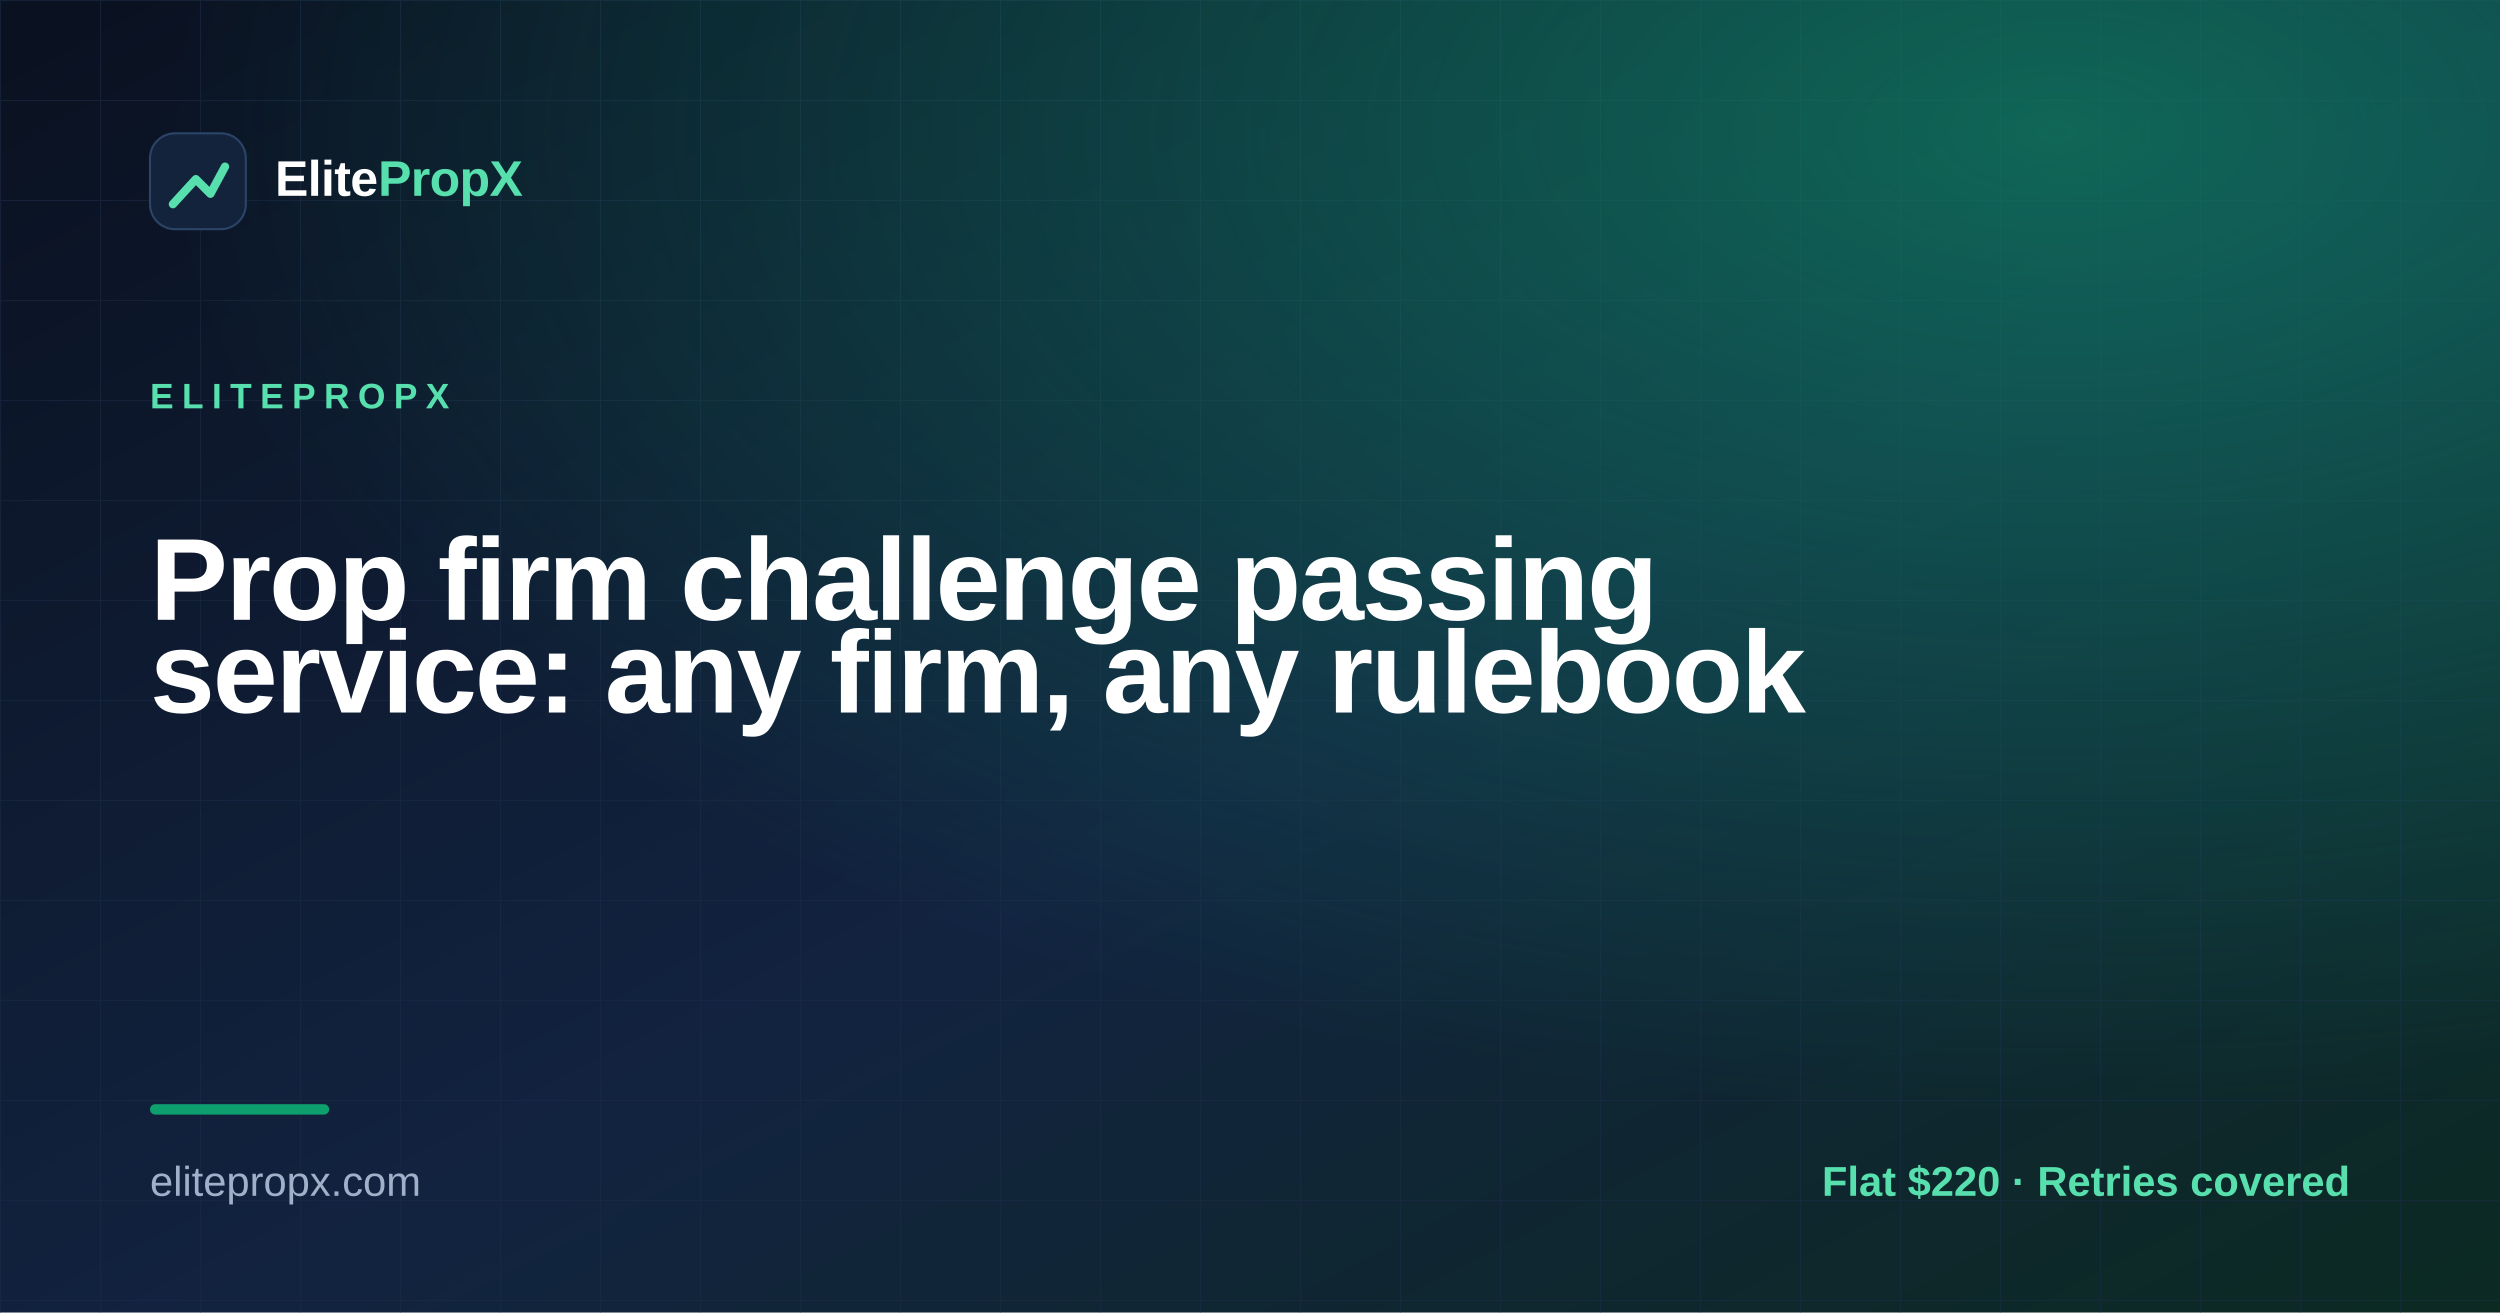
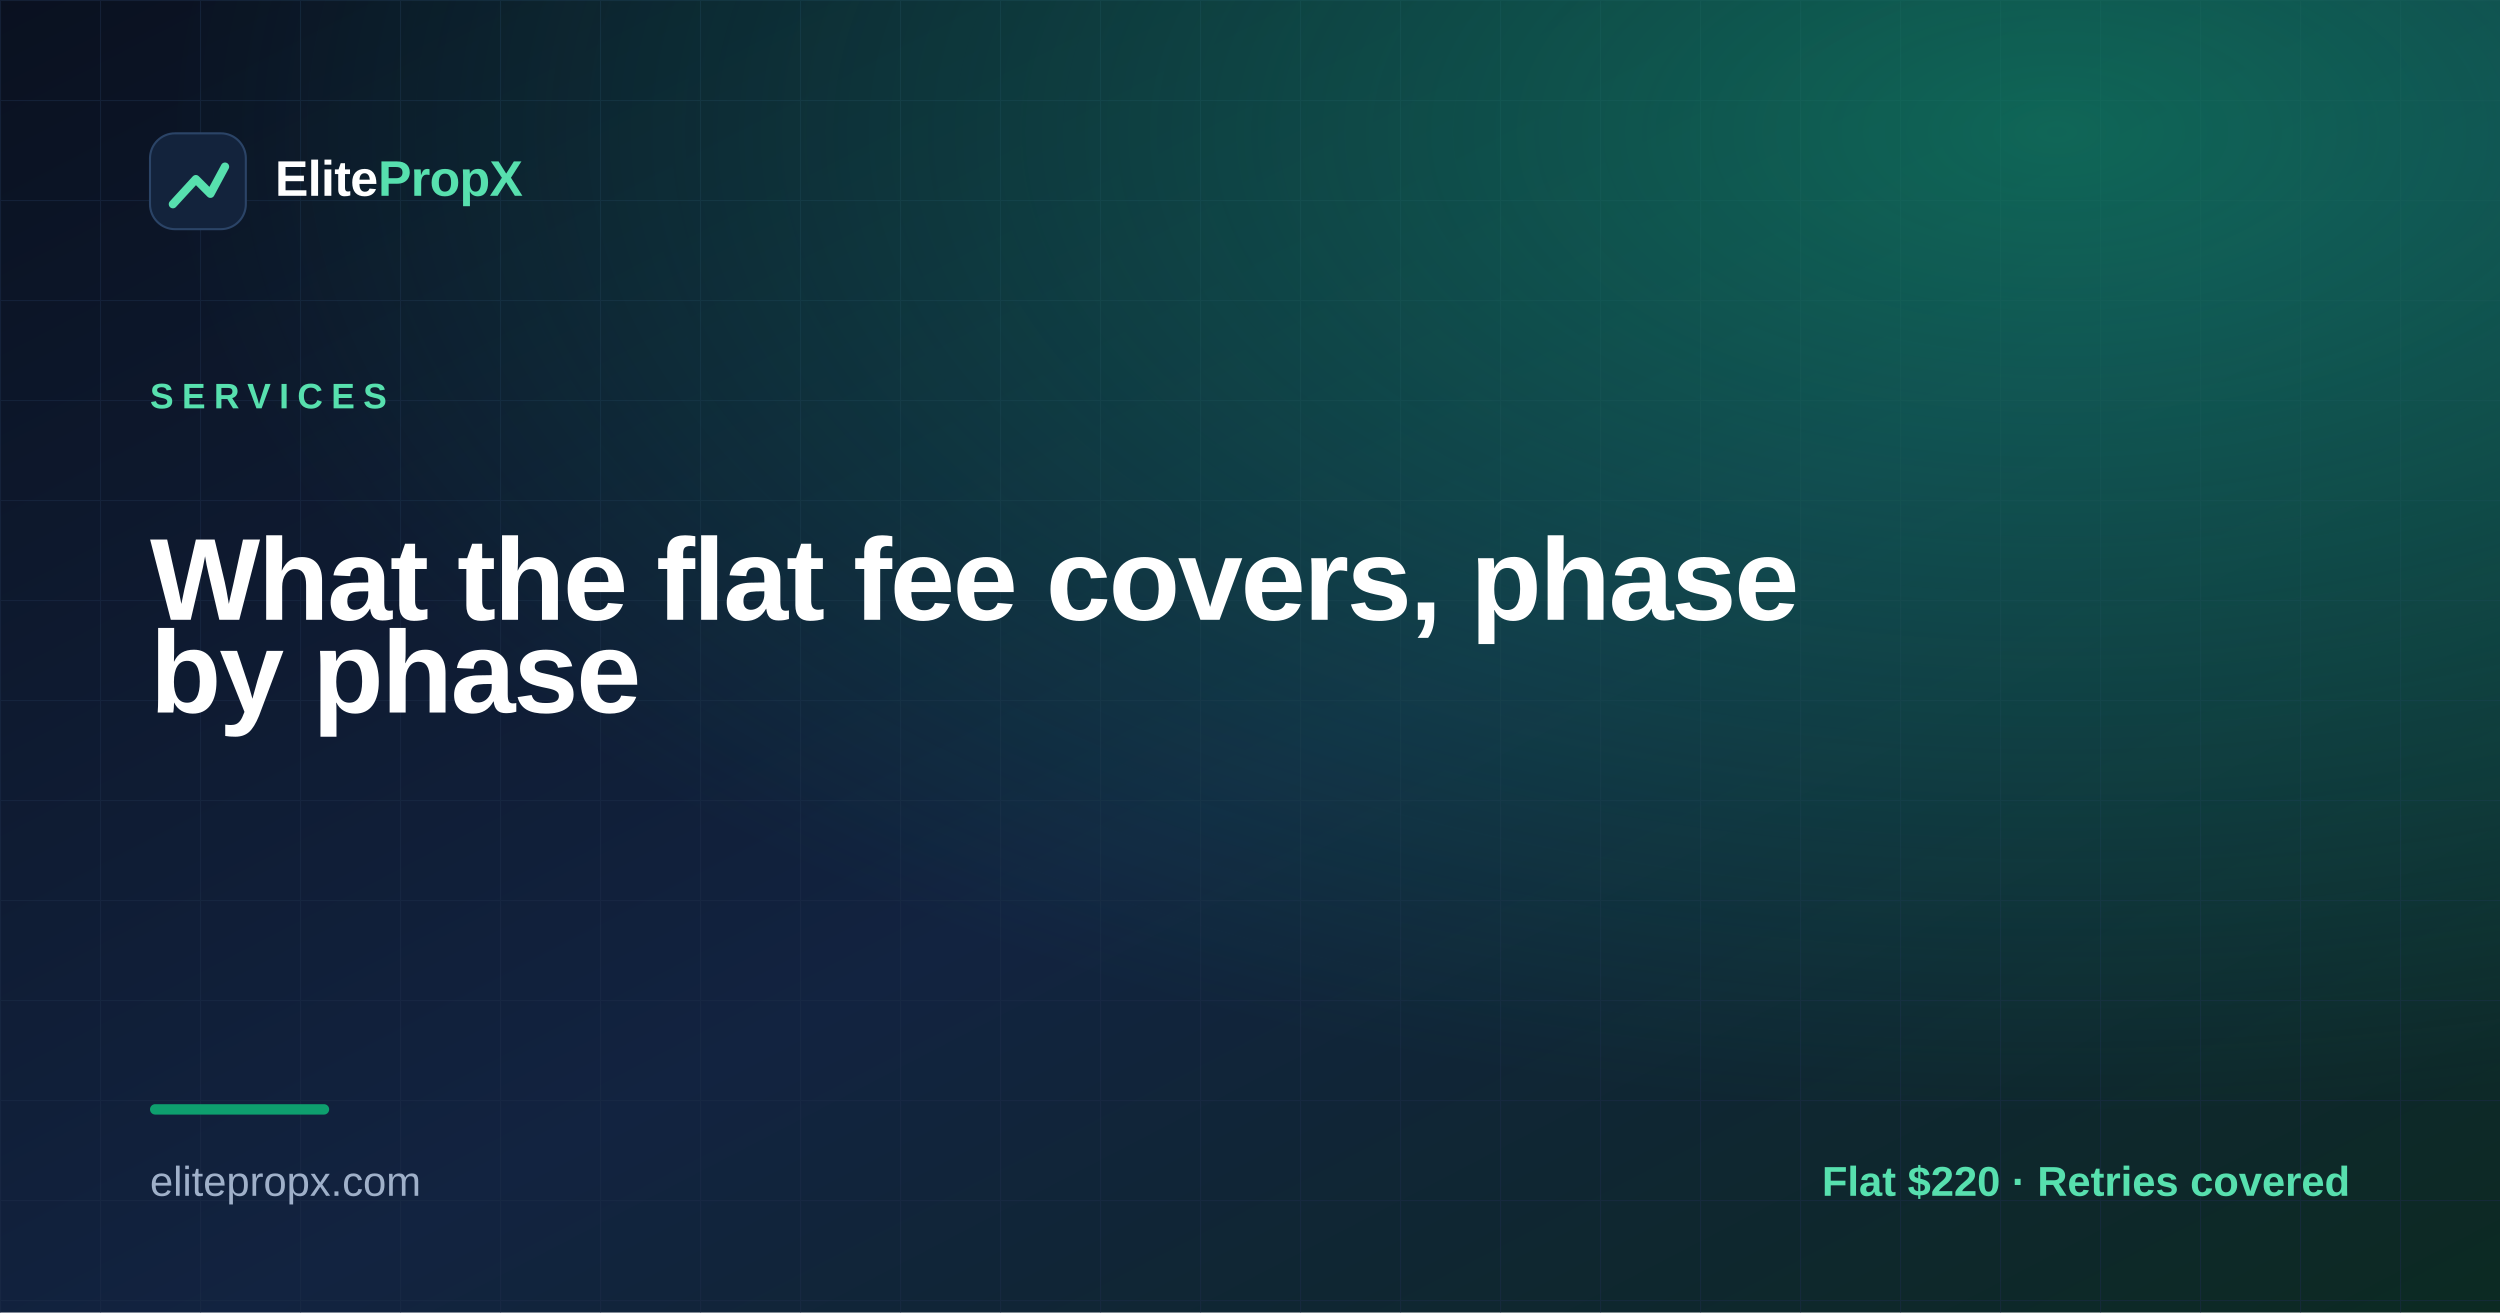
- <svg xmlns="http://www.w3.org/2000/svg" width="1200" height="630" viewBox="0 0 1200 630" role="img" aria-label="Prop firm challenge passing service: any firm, any rulebook" font-family="Arial, Helvetica, 'Segoe UI', sans-serif">
+ <svg xmlns="http://www.w3.org/2000/svg" width="1200" height="630" viewBox="0 0 1200 630" role="img" aria-label="What the flat fee covers, phase by phase" font-family="Arial, Helvetica, 'Segoe UI', sans-serif">
  <defs>
    <linearGradient id="bg" x1="0" y1="0" x2="1" y2="1">
      <stop offset="0" stop-color="#0a1120" />
      <stop offset="0.55" stop-color="#122340" />
      <stop offset="1" stop-color="#0c2a22" />
    </linearGradient>
    <radialGradient id="glow" cx="0.82" cy="0.1" r="0.75">
      <stop offset="0" stop-color="#0e9f6e" stop-opacity="0.55" />
      <stop offset="1" stop-color="#0e9f6e" stop-opacity="0" />
    </radialGradient>
    <pattern id="ogg" width="48" height="48" patternUnits="userSpaceOnUse">
      <path d="M 48 0 L 0 0 0 48" fill="none" stroke="#1b2c47" stroke-width="1" />
    </pattern>
  </defs>
  <rect width="1200" height="630" fill="url(#bg)" />
  <rect width="1200" height="630" fill="url(#ogg)" opacity="0.55" />
  <rect width="1200" height="630" fill="url(#glow)" />
  <g transform="translate(72,64)">
    <rect width="46" height="46" rx="12" fill="#13233c" stroke="#2b4467" />
    <path d="M11 34 L22 22 L29 29 L36 16" fill="none" stroke="#57e0ae" stroke-width="4" stroke-linecap="round" stroke-linejoin="round" />
  </g>
  <text x="132" y="94" font-family="Arial, Helvetica, 'Segoe UI', sans-serif" font-size="24" font-weight="800" fill="#ffffff" letter-spacing="-0.3">Elite<tspan fill="#57e0ae">PropX</tspan>
  </text>
-   <text x="72" y="196" font-family="Arial, Helvetica, 'Segoe UI', sans-serif" font-size="17" font-weight="800" fill="#57e0ae" letter-spacing="4">ELITEPROPX</text>
-   <text x="72" y="297.52" font-family="Arial, Helvetica, 'Segoe UI', sans-serif" font-size="56" font-weight="800" fill="#ffffff" letter-spacing="-1">Prop firm challenge passing</text>
-   <text x="72" y="342" font-family="Arial, Helvetica, 'Segoe UI', sans-serif" font-size="56" font-weight="800" fill="#ffffff" letter-spacing="-1">service: any firm, any rulebook</text>
+   <text x="72" y="196" font-family="Arial, Helvetica, 'Segoe UI', sans-serif" font-size="17" font-weight="800" fill="#57e0ae" letter-spacing="4">SERVICES</text>
+   <text x="72" y="297.52" font-family="Arial, Helvetica, 'Segoe UI', sans-serif" font-size="56" font-weight="800" fill="#ffffff" letter-spacing="-1">What the flat fee covers, phase</text>
+   <text x="72" y="342" font-family="Arial, Helvetica, 'Segoe UI', sans-serif" font-size="56" font-weight="800" fill="#ffffff" letter-spacing="-1">by phase</text>
  <rect x="72" y="530" width="86" height="5" rx="2.5" fill="#0e9f6e" />
  <text x="72" y="574" font-family="Arial, Helvetica, 'Segoe UI', sans-serif" font-size="20" fill="#9fb0c9">elitepropx.com</text>
  <text x="1128" y="574" font-family="Arial, Helvetica, 'Segoe UI', sans-serif" font-size="20" font-weight="700" fill="#57e0ae" text-anchor="end">Flat $220 · Retries covered</text>
</svg>
